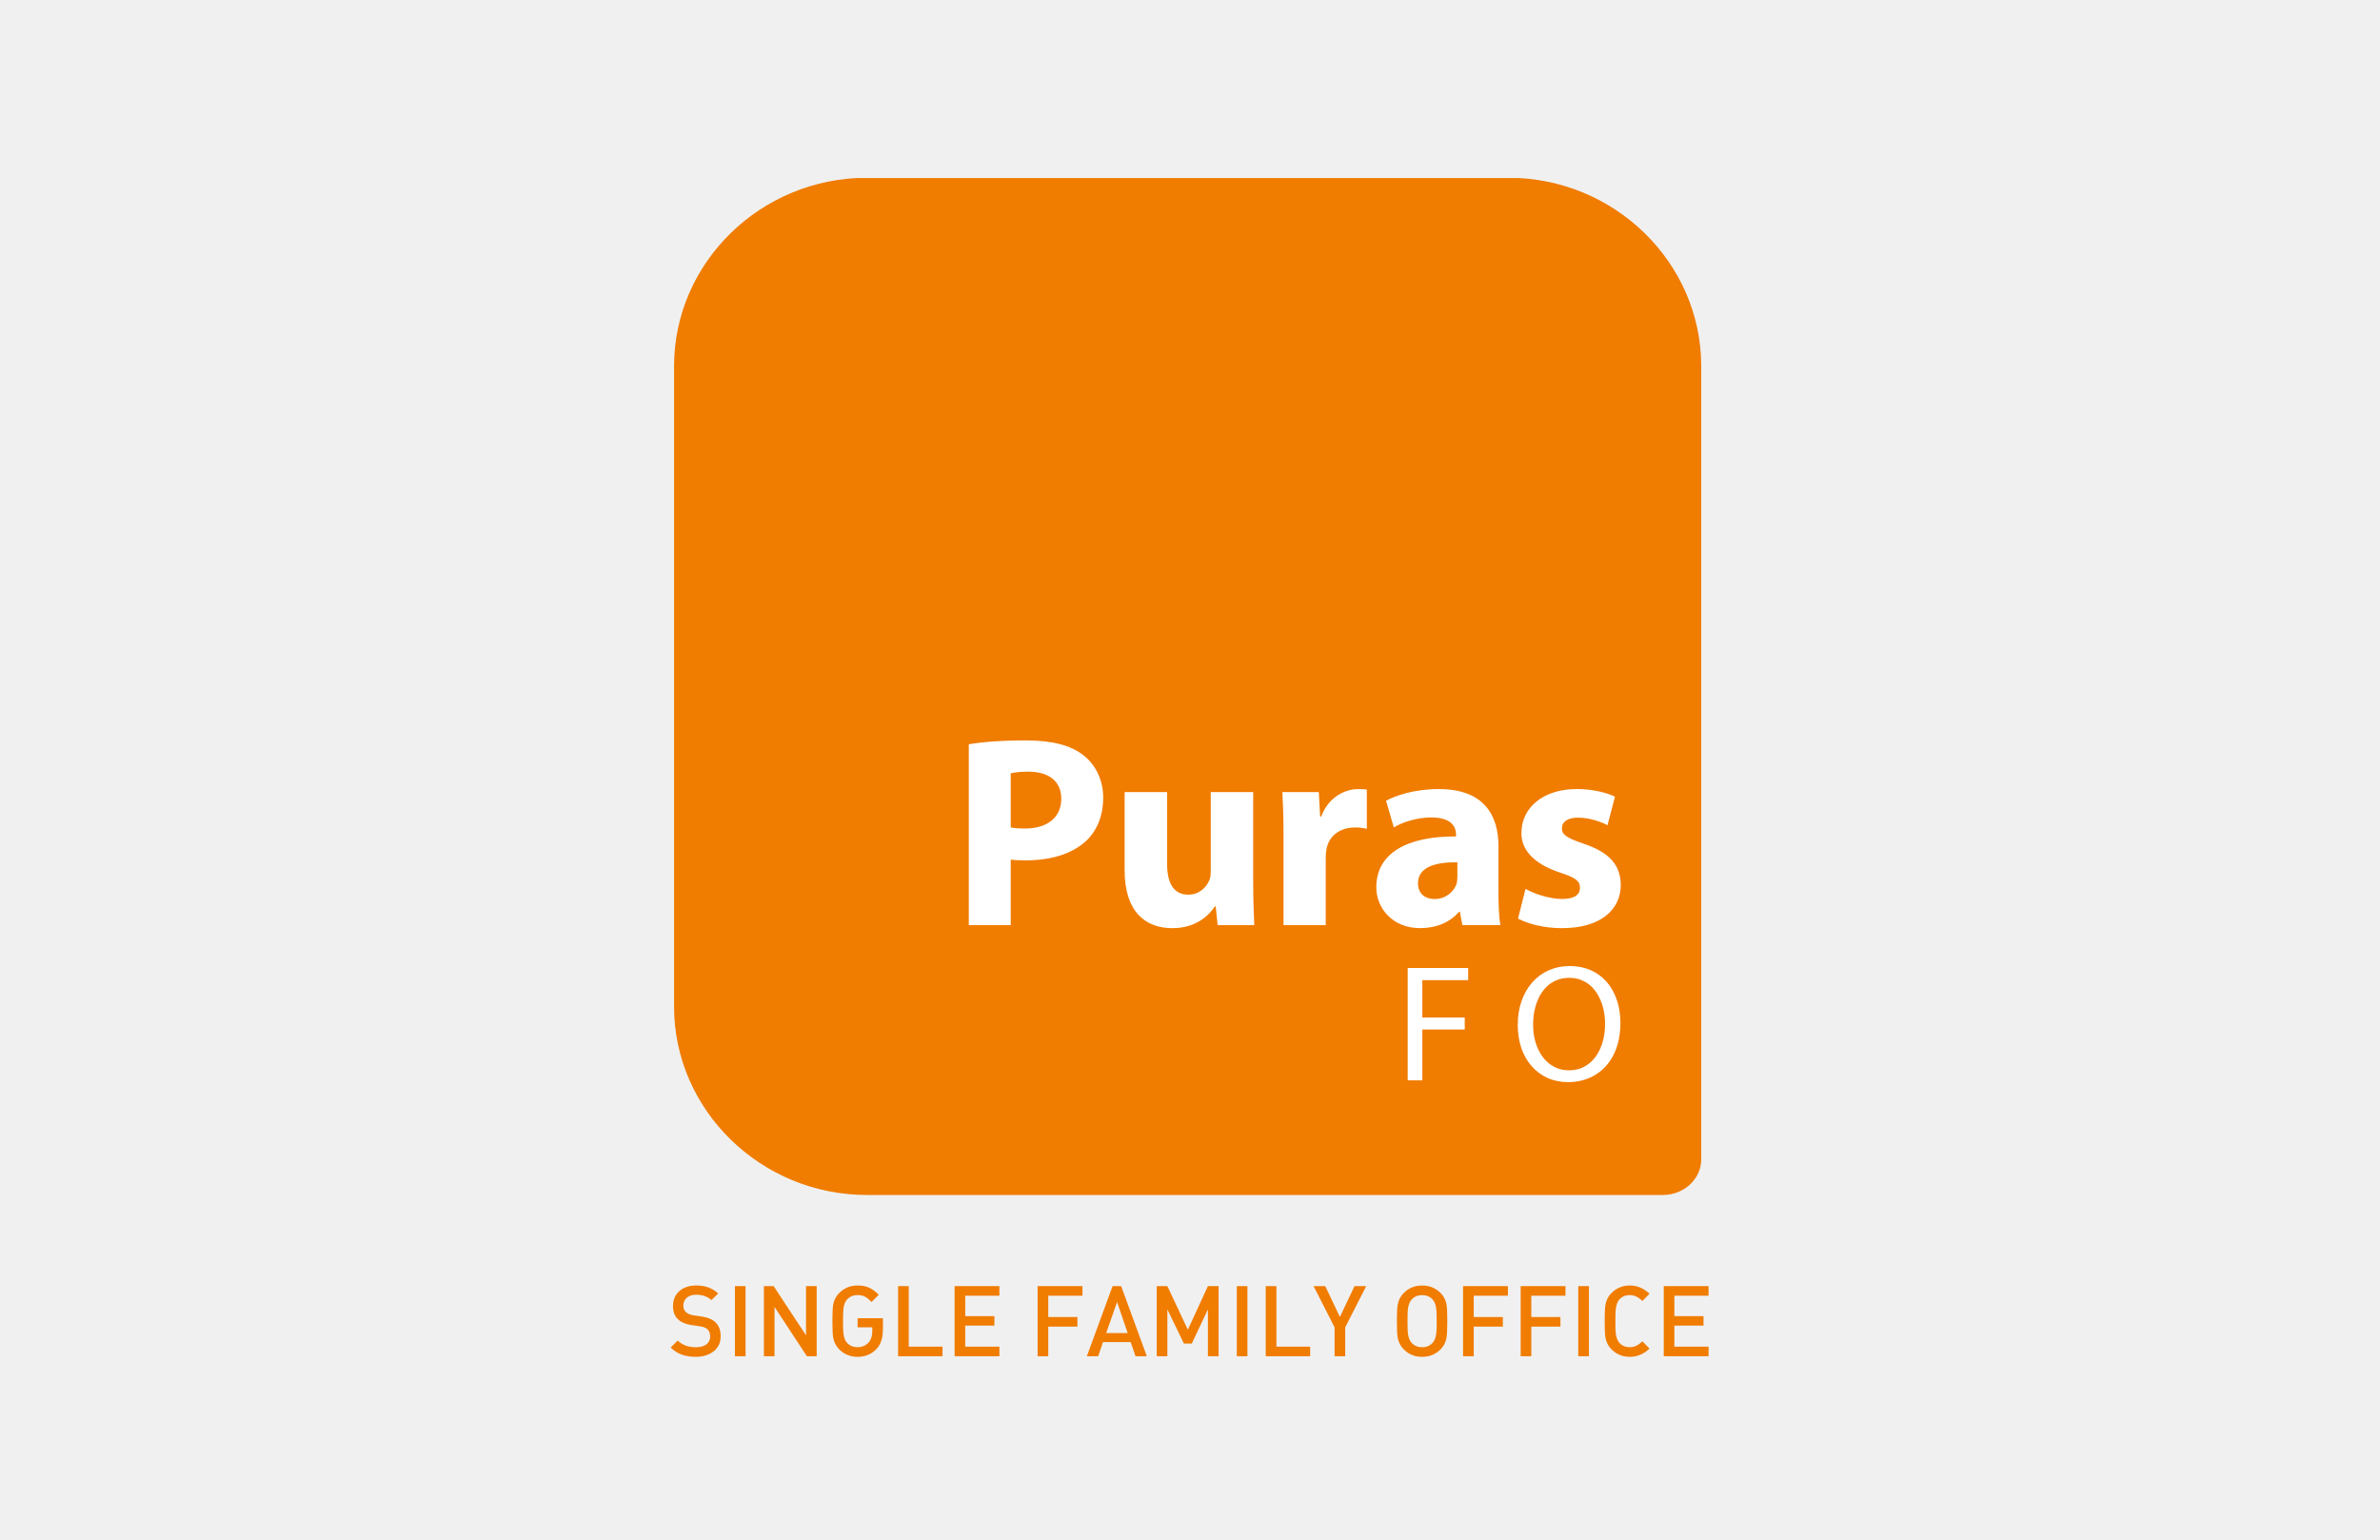
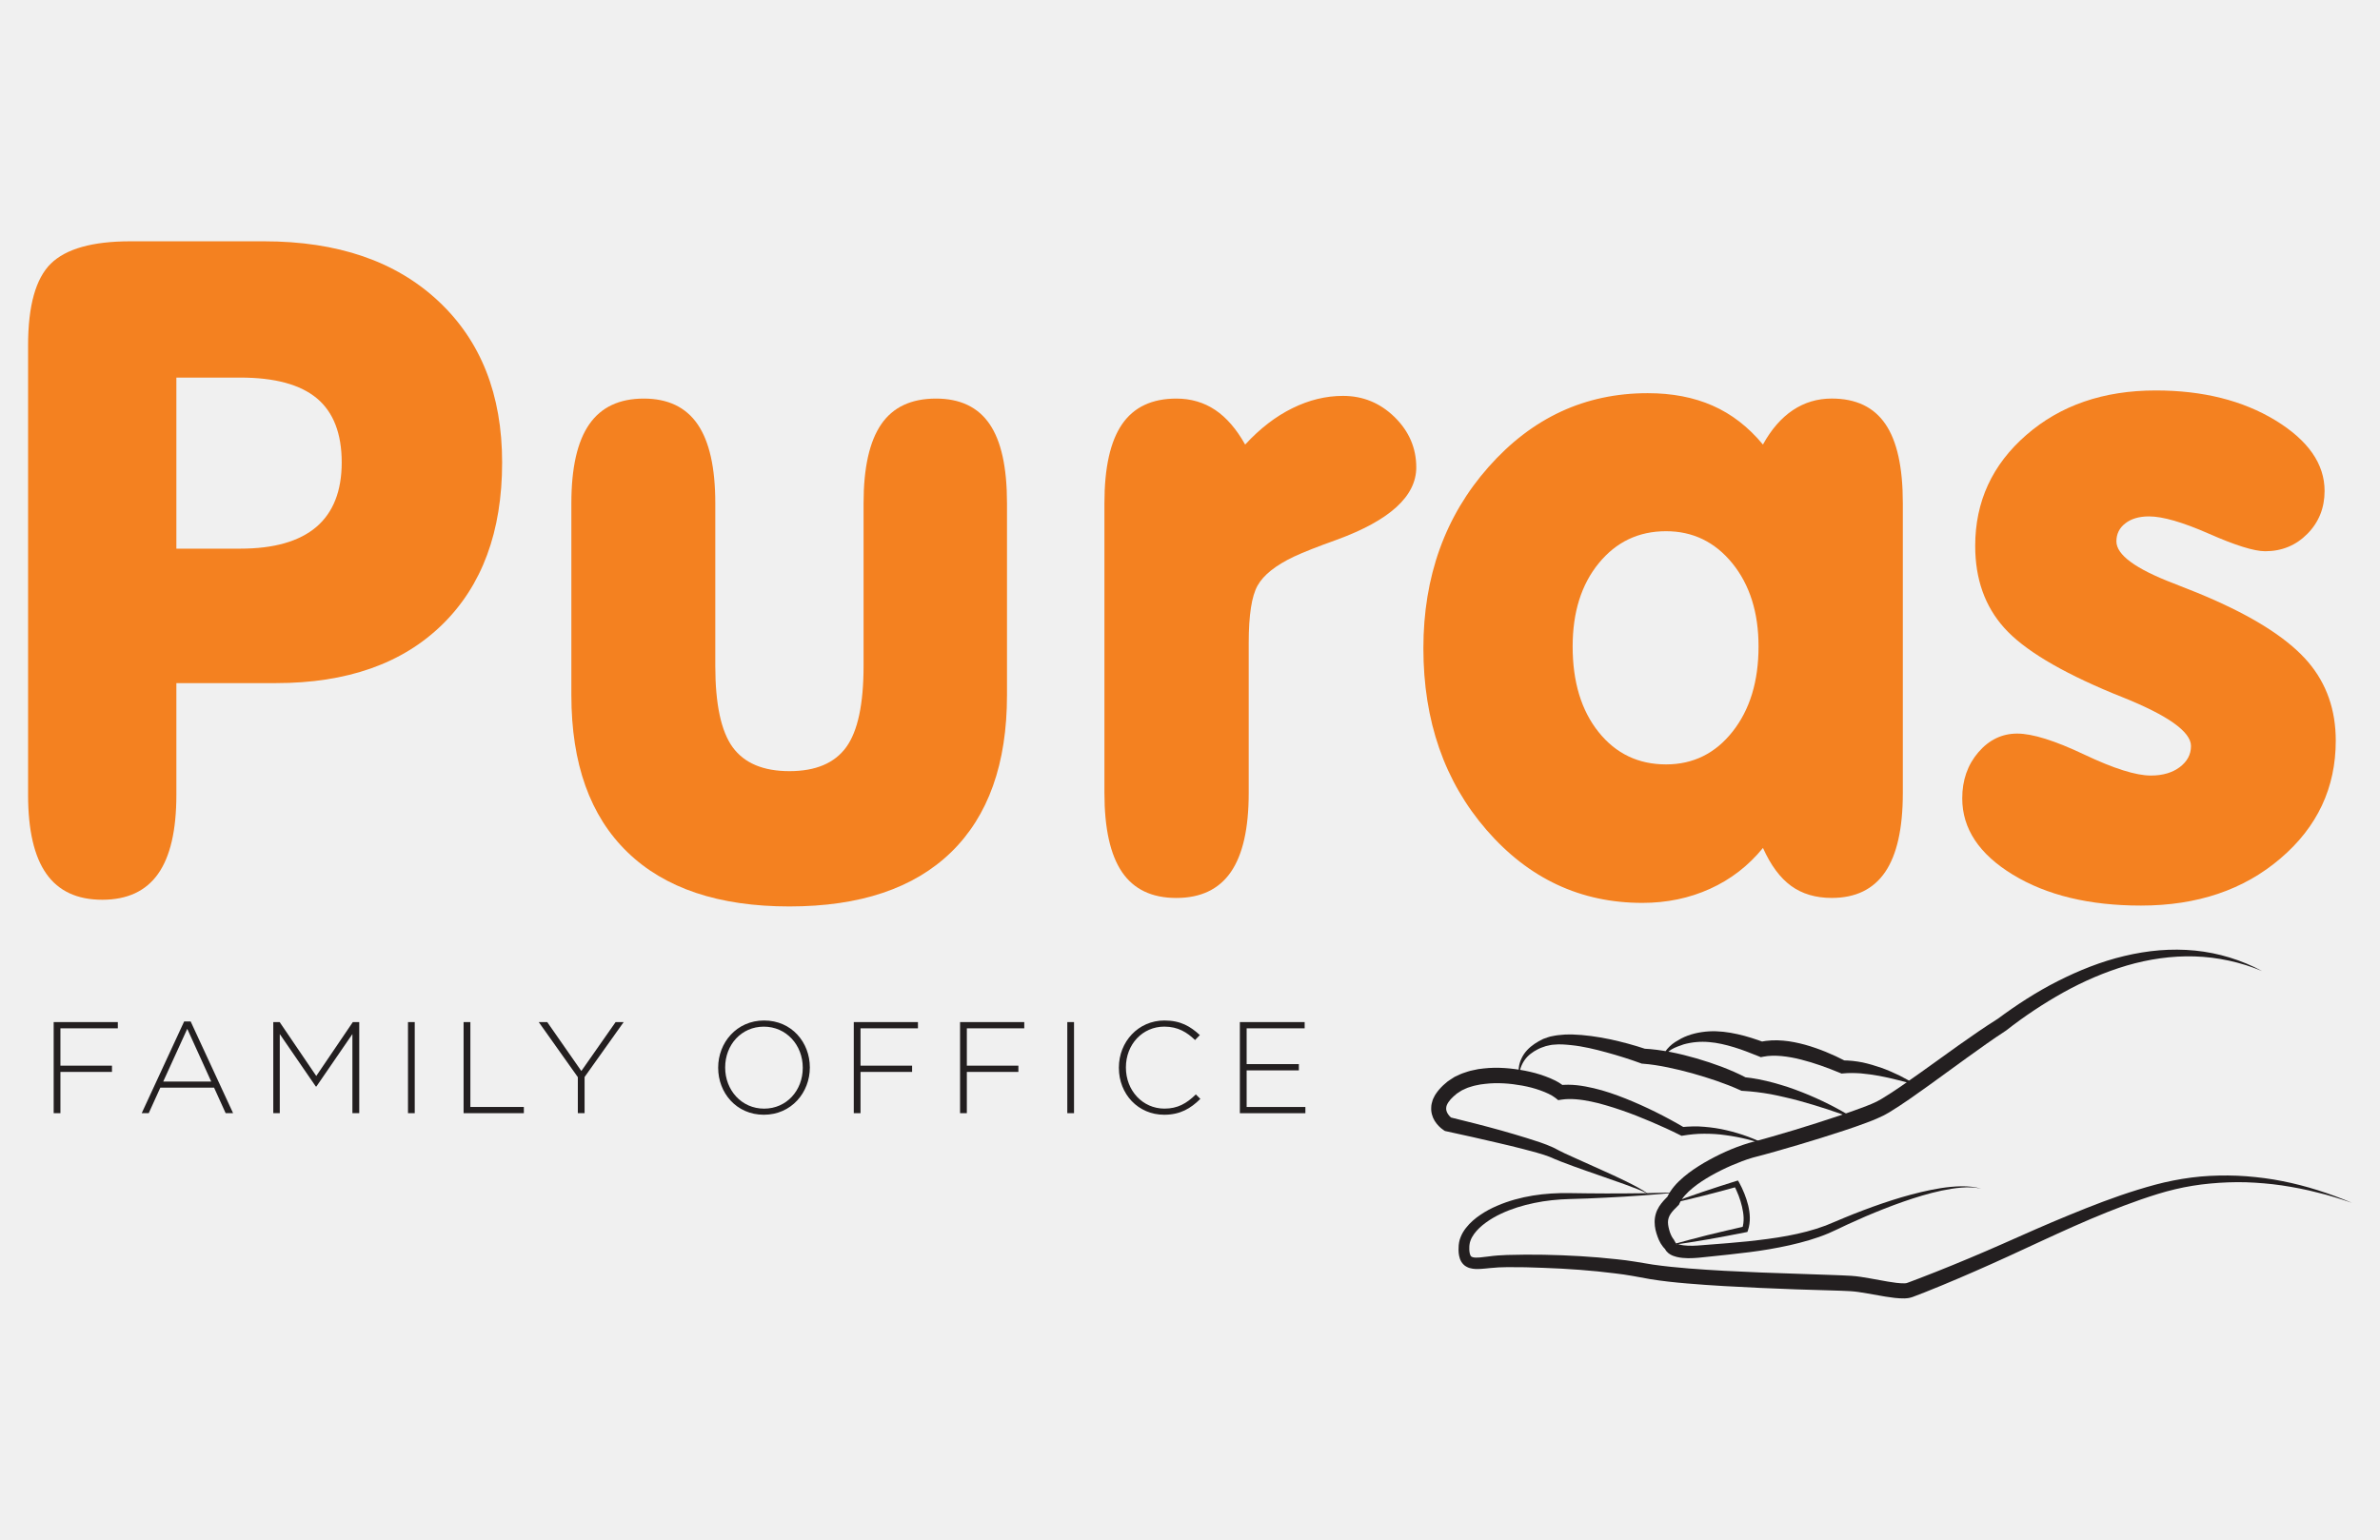
- <svg xmlns="http://www.w3.org/2000/svg" xmlns:xlink="http://www.w3.org/1999/xlink" version="1.1" id="Camada_1" x="0px" y="0px" width="85px" height="55px" viewBox="0 0 85 55" enable-background="new 0 0 85 55" xml:space="preserve">
+ <svg xmlns="http://www.w3.org/2000/svg" version="1.1" id="Camada_1" x="0px" y="0px" width="85px" height="55px" viewBox="0 0 85 55" enable-background="new 0 0 85 55" xml:space="preserve">
  <g>
    <g>
-       <defs>
-         <rect id="SVGID_1_" x="23.952" y="6.36" width="37.097" height="42.281" />
-       </defs>
-       <clipPath id="SVGID_2_">
-         <use xlink:href="#SVGID_1_" overflow="visible" />
-       </clipPath>
-       <path clip-path="url(#SVGID_2_)" fill-rule="evenodd" clip-rule="evenodd" fill="#F07C00" d="M53.869,6.35H30.964    c-3.789,0-6.89,3.028-6.89,6.729v22.879c0,3.701,3.102,6.729,6.89,6.729c15.743,0,24.778,0,28.425,0    c0.754,0,1.369-0.572,1.369-1.27c0-9.445,0-18.893,0-28.338C60.758,9.378,57.658,6.35,53.869,6.35L53.869,6.35z M53.869,6.35" />
+       <path fill="#231F20" d="M2.158,36.733v1.335h1.841v0.223H2.158v1.474H1.917v-3.254h2.291v0.223H2.158z" />
+       <path fill="#231F20" d="M8.059,39.765l-0.413-0.911H5.725l-0.413,0.911H5.061l1.516-3.277h0.232l1.516,3.277H8.059z M6.688,36.752    l-0.859,1.884h1.715L6.688,36.752z" />
+       <path fill="#231F20" d="M12.586,39.765v-2.826l-1.287,1.874h-0.02l-1.287-1.874v2.826H9.76v-3.254h0.228l1.307,1.925l1.306-1.925    h0.229v3.254H12.586z" />
+       <path fill="#231F20" d="M14.571,39.765v-3.254h0.241v3.254H14.571z" />
+       <path fill="#231F20" d="M16.557,39.765v-3.254h0.242v3.032h1.91v0.222H16.557z" />
+       <path fill="#231F20" d="M20.878,38.473v1.292h-0.241v-1.287l-1.396-1.967h0.303l1.218,1.748l1.224-1.748h0.288L20.878,38.473z" />
+       <path fill="#231F20" d="M27.28,39.821c-0.984,0-1.631-0.786-1.631-1.674v-0.011c0-0.887,0.655-1.682,1.641-1.682    c0.986,0,1.633,0.785,1.633,1.674c0.004,0.005,0.004,0.005,0,0.008C28.922,39.025,28.266,39.821,27.28,39.821z M28.67,38.137    c0-0.803-0.585-1.463-1.391-1.463c-0.804,0-1.38,0.65-1.38,1.455v0.008c0,0.806,0.585,1.466,1.39,1.466s1.381-0.651,1.381-1.455    V38.137z" />
+       <path fill="#231F20" d="M30.733,36.733v1.335h1.842v0.223h-1.842v1.474h-0.241v-3.254h2.292v0.223H30.733z" />
+       <path fill="#231F20" d="M34.53,36.733v1.335h1.841v0.223H34.53v1.474h-0.242v-3.254h2.293v0.223H34.53z" />
+       <path fill="#231F20" d="M38.118,39.765v-3.254h0.24v3.254H38.118z" />
+       <path fill="#231F20" d="M41.578,39.821c-0.931,0-1.618-0.739-1.618-1.674v-0.011c0-0.919,0.688-1.682,1.627-1.682    c0.582,0,0.931,0.214,1.265,0.521l-0.172,0.177c-0.284-0.274-0.609-0.479-1.097-0.479c-0.781,0-1.372,0.636-1.372,1.455v0.008    c0,0.824,0.6,1.466,1.376,1.466c0.47,0,0.79-0.182,1.121-0.507l0.162,0.159C42.526,39.594,42.154,39.821,41.578,39.821z" />
+       <path fill="#231F20" d="M44.281,39.765v-3.254h2.314v0.223h-2.072v1.278h1.865v0.224h-1.865v1.308h2.098v0.222H44.281z" />
    </g>
-     <path fill-rule="evenodd" clip-rule="evenodd" fill="#FFFFFF" d="M54.215,32.814c0.367,0.193,0.934,0.342,1.566,0.342   c1.391,0,2.104-0.664,2.104-1.549c-0.01-0.699-0.396-1.156-1.32-1.465c-0.594-0.205-0.783-0.322-0.783-0.545   c0-0.244,0.209-0.389,0.576-0.389c0.416,0,0.836,0.154,1.053,0.271l0.266-1.02c-0.295-0.146-0.803-0.273-1.367-0.273   c-1.201,0-1.973,0.672-1.973,1.564c-0.012,0.555,0.375,1.088,1.377,1.42c0.564,0.186,0.713,0.301,0.713,0.543   c0,0.244-0.188,0.4-0.645,0.4c-0.445,0-1.021-0.195-1.299-0.361L54.215,32.814z M52.049,31.316c0,0.088-0.01,0.176-0.027,0.254   c-0.1,0.301-0.408,0.545-0.785,0.545c-0.338,0-0.594-0.186-0.594-0.564c0-0.574,0.613-0.758,1.406-0.748V31.316z M53.518,30.24   c0-1.119-0.516-2.053-2.133-2.053c-0.881,0-1.547,0.234-1.883,0.418l0.277,0.953c0.316-0.195,0.842-0.357,1.338-0.357   c0.744,0,0.883,0.357,0.883,0.609v0.07c-1.717-0.012-2.846,0.58-2.846,1.814c0,0.758,0.586,1.461,1.566,1.461   c0.574,0,1.068-0.207,1.389-0.584h0.029l0.09,0.475h1.357c-0.049-0.264-0.068-0.699-0.068-1.156V30.24z M45.84,33.047h1.508v-2.41   c0-0.117,0.01-0.232,0.031-0.33c0.098-0.457,0.475-0.748,1.029-0.748c0.17,0,0.299,0.02,0.408,0.049v-1.4   c-0.109-0.02-0.178-0.02-0.316-0.02c-0.469,0-1.064,0.293-1.313,0.982h-0.039L47.1,28.295h-1.301   c0.021,0.408,0.041,0.865,0.041,1.564V33.047z M44.758,28.295h-1.517v2.828c0,0.117-0.011,0.234-0.05,0.32   c-0.098,0.232-0.338,0.516-0.753,0.516c-0.528,0-0.756-0.418-0.756-1.107v-2.557h-1.517v2.789c0,1.467,0.723,2.072,1.706,2.072   c0.874,0,1.328-0.49,1.519-0.779h0.028l0.069,0.67h1.309c-0.018-0.4-0.039-0.904-0.039-1.525V28.295z M36.098,27.626   c0.109-0.031,0.317-0.061,0.624-0.061c0.755,0,1.181,0.36,1.181,0.963c0,0.672-0.494,1.068-1.299,1.068   c-0.218,0-0.378-0.01-0.506-0.039V27.626z M34.6,33.047h1.498v-2.34c0.139,0.02,0.317,0.027,0.517,0.027   c0.892,0,1.655-0.215,2.171-0.691c0.398-0.369,0.614-0.912,0.614-1.553c0-0.642-0.286-1.188-0.713-1.517   c-0.446-0.348-1.112-0.524-2.044-0.524c-0.921,0-1.576,0.059-2.043,0.136V33.047z M34.6,33.047" />
-     <path fill-rule="evenodd" clip-rule="evenodd" fill="#FFFFFF" d="M50.275,38.592h0.523v-1.816h1.514v-0.428h-1.514v-1.334h1.637   v-0.436h-2.16V38.592z M56.063,34.508c-0.27,0-0.518,0.051-0.742,0.148c-0.227,0.1-0.422,0.242-0.588,0.426   c-0.166,0.186-0.297,0.408-0.387,0.666c-0.094,0.258-0.141,0.547-0.141,0.867c0.002,0.305,0.045,0.58,0.131,0.832   c0.088,0.248,0.211,0.463,0.371,0.645c0.16,0.18,0.352,0.32,0.57,0.418c0.221,0.098,0.465,0.146,0.732,0.146   c0.205,0,0.4-0.029,0.586-0.088c0.186-0.057,0.357-0.145,0.512-0.26s0.291-0.258,0.404-0.428c0.115-0.17,0.203-0.365,0.266-0.59   c0.063-0.223,0.094-0.473,0.096-0.748c-0.002-0.301-0.043-0.574-0.129-0.822c-0.084-0.248-0.205-0.463-0.363-0.645   s-0.348-0.32-0.57-0.42C56.588,34.559,56.338,34.508,56.063,34.508L56.063,34.508z M56.045,34.93   c0.174,0.002,0.328,0.031,0.465,0.094c0.139,0.061,0.258,0.145,0.359,0.25c0.102,0.107,0.188,0.23,0.254,0.371   c0.068,0.137,0.119,0.285,0.152,0.443s0.049,0.318,0.049,0.479c0,0.23-0.027,0.445-0.084,0.646   c-0.057,0.199-0.141,0.377-0.25,0.529s-0.244,0.273-0.404,0.359c-0.158,0.088-0.342,0.131-0.547,0.133   c-0.164,0-0.314-0.029-0.449-0.086s-0.254-0.137-0.359-0.24c-0.104-0.102-0.191-0.221-0.262-0.357s-0.125-0.287-0.162-0.447   c-0.035-0.16-0.053-0.328-0.053-0.5c0-0.176,0.016-0.346,0.051-0.51c0.033-0.164,0.086-0.316,0.154-0.459   c0.068-0.139,0.156-0.262,0.258-0.369c0.104-0.105,0.225-0.188,0.363-0.246C55.717,34.961,55.871,34.932,56.045,34.93L56.045,34.93   z M56.045,34.93" />
-     <path fill-rule="evenodd" clip-rule="evenodd" fill="#F07C00" d="M25.738,47.732c0,0.229-0.083,0.408-0.25,0.539   c-0.167,0.131-0.383,0.197-0.65,0.197c-0.373,0-0.668-0.111-0.886-0.332l0.253-0.248c0.16,0.158,0.373,0.238,0.64,0.238   c0.164,0,0.292-0.033,0.382-0.1c0.09-0.066,0.136-0.162,0.136-0.283c0-0.113-0.034-0.199-0.099-0.262   c-0.056-0.051-0.147-0.086-0.274-0.104l-0.296-0.043c-0.206-0.031-0.364-0.098-0.475-0.201c-0.122-0.115-0.183-0.273-0.183-0.479   c0-0.219,0.076-0.396,0.225-0.531c0.15-0.135,0.354-0.203,0.611-0.203c0.314,0,0.574,0.096,0.778,0.285l-0.243,0.238   c-0.136-0.129-0.318-0.193-0.545-0.193c-0.143,0-0.254,0.037-0.335,0.109c-0.081,0.072-0.122,0.168-0.122,0.281   c0,0.1,0.032,0.178,0.096,0.234c0.065,0.059,0.158,0.096,0.279,0.115l0.285,0.041c0.207,0.031,0.362,0.092,0.468,0.188   C25.67,47.34,25.738,47.51,25.738,47.732L25.738,47.732z M26.627,48.447h-0.379v-2.504h0.379V48.447z M29.166,48.447h-0.348   l-1.157-1.762v1.762h-0.379v-2.504h0.348l1.157,1.758v-1.758h0.38V48.447z M31.533,47.469c0,0.316-0.074,0.555-0.222,0.711   c-0.181,0.193-0.408,0.289-0.683,0.289c-0.26,0-0.479-0.09-0.657-0.268c-0.112-0.113-0.184-0.252-0.214-0.416   c-0.019-0.102-0.028-0.299-0.028-0.59s0.01-0.488,0.028-0.592c0.03-0.162,0.102-0.303,0.214-0.414   c0.179-0.178,0.397-0.268,0.657-0.268c0.165,0,0.305,0.027,0.422,0.082c0.105,0.049,0.217,0.131,0.334,0.248l-0.256,0.258   c-0.089-0.09-0.165-0.15-0.225-0.184c-0.077-0.041-0.169-0.063-0.275-0.063c-0.152,0-0.276,0.051-0.372,0.154   c-0.076,0.08-0.122,0.203-0.137,0.369c-0.007,0.059-0.011,0.195-0.011,0.408c0,0.215,0.003,0.354,0.011,0.412   c0.016,0.166,0.062,0.289,0.137,0.369c0.093,0.1,0.217,0.15,0.372,0.15c0.165,0,0.298-0.059,0.401-0.176   c0.083-0.094,0.124-0.227,0.124-0.396v-0.139h-0.524v-0.322h0.904V47.469z M33.661,48.447h-1.586v-2.504h0.38v2.162h1.206V48.447z    M35.693,48.447h-1.6v-2.504h1.6v0.342h-1.22v0.73h1.041v0.338h-1.041v0.752h1.22V48.447z M38.658,46.285h-1.22v0.762h1.041v0.342   h-1.041v1.059h-0.38v-2.504h1.601V46.285z M40.958,48.447h-0.404l-0.172-0.504h-0.989l-0.172,0.504h-0.404l0.918-2.504h0.306   L40.958,48.447z M40.275,47.621l-0.379-1.111l-0.39,1.111H40.275z M43.521,48.447h-0.381v-1.674l-0.576,1.221h-0.282l-0.59-1.221   v1.674h-0.38v-2.504h0.38l0.731,1.557l0.717-1.557h0.381V48.447z M44.551,48.447h-0.379v-2.504h0.379V48.447z M46.791,48.447   h-1.586v-2.504h0.381v2.162h1.205V48.447z M48.793,45.943l-0.75,1.473v1.031h-0.379v-1.031l-0.75-1.473h0.416l0.523,1.102   l0.523-1.102H48.793z M51.689,47.195c0,0.293-0.01,0.49-0.027,0.59c-0.029,0.164-0.1,0.303-0.211,0.416   c-0.178,0.178-0.398,0.268-0.662,0.268c-0.26,0-0.479-0.09-0.656-0.268c-0.113-0.113-0.186-0.252-0.215-0.416   c-0.02-0.102-0.029-0.299-0.029-0.59s0.01-0.488,0.029-0.592c0.029-0.162,0.102-0.303,0.215-0.414   c0.178-0.178,0.396-0.268,0.656-0.268c0.264,0,0.484,0.09,0.662,0.268c0.111,0.111,0.182,0.252,0.211,0.414   C51.68,46.705,51.689,46.902,51.689,47.195L51.689,47.195z M51.311,47.195c0-0.213-0.004-0.35-0.012-0.408   c-0.016-0.166-0.061-0.289-0.137-0.369c-0.096-0.104-0.221-0.154-0.373-0.154s-0.275,0.051-0.371,0.154   c-0.076,0.08-0.121,0.203-0.139,0.369c-0.006,0.059-0.01,0.195-0.01,0.408s0.004,0.35,0.01,0.408   c0.018,0.166,0.063,0.289,0.139,0.369c0.096,0.104,0.219,0.154,0.371,0.154s0.277-0.051,0.373-0.154   c0.076-0.08,0.121-0.203,0.137-0.369C51.307,47.545,51.311,47.408,51.311,47.195L51.311,47.195z M53.854,46.285h-1.221v0.762h1.041   v0.342h-1.041v1.059h-0.381v-2.504h1.602V46.285z M55.91,46.285h-1.221v0.762h1.041v0.342h-1.041v1.059h-0.379v-2.504h1.6V46.285z    M56.748,48.447h-0.381v-2.504h0.381V48.447z M58.91,48.174c-0.203,0.195-0.436,0.295-0.701,0.295c-0.26,0-0.479-0.09-0.656-0.268   c-0.113-0.113-0.184-0.252-0.215-0.416c-0.02-0.102-0.027-0.299-0.027-0.59s0.008-0.488,0.027-0.592   c0.031-0.162,0.102-0.303,0.215-0.414c0.178-0.178,0.396-0.268,0.656-0.268c0.266,0,0.498,0.1,0.701,0.295l-0.254,0.258   c-0.141-0.141-0.289-0.211-0.447-0.211c-0.152,0-0.275,0.049-0.369,0.15c-0.074,0.08-0.119,0.203-0.137,0.369   c-0.008,0.059-0.01,0.195-0.01,0.412c0,0.215,0.002,0.354,0.01,0.412c0.018,0.166,0.063,0.289,0.137,0.369   c0.094,0.1,0.217,0.15,0.369,0.15c0.158,0,0.307-0.07,0.447-0.211L58.91,48.174z M61.02,48.447h-1.6v-2.504h1.6v0.342h-1.221v0.73   h1.041v0.338h-1.041v0.752h1.221V48.447z M61.02,48.447" />
+     <g>
+       <path fill="#F48120" d="M6.299,28.391c0,1.267-0.217,2.208-0.653,2.824c-0.436,0.618-1.101,0.926-1.994,0.926    s-1.559-0.308-1.995-0.926c-0.436-0.616-0.654-1.558-0.654-2.824V12.338c0-1.415,0.271-2.388,0.813-2.921    C2.359,8.886,3.305,8.62,4.657,8.62h4.771c2.627,0,4.701,0.709,6.223,2.131c1.521,1.42,2.282,3.342,2.282,5.768    c0,2.469-0.713,4.398-2.139,5.793c-1.425,1.394-3.404,2.09-5.937,2.09H6.299V28.391z M6.299,19.599h2.283    c1.202,0,2.105-0.258,2.713-0.773c0.605-0.516,0.909-1.285,0.909-2.307c0-1.031-0.296-1.795-0.886-2.289    c-0.591-0.494-1.503-0.742-2.736-0.742H6.299V19.599z" />
+       <path fill="#F48120" d="M20.406,24.833v-6.861c0-1.266,0.214-2.205,0.64-2.817c0.425-0.611,1.073-0.917,1.947-0.917    c0.861,0,1.501,0.306,1.921,0.917c0.421,0.612,0.632,1.552,0.632,2.817v5.808c0,1.373,0.207,2.343,0.621,2.913    c0.416,0.568,1.09,0.854,2.027,0.854c0.936,0,1.611-0.285,2.026-0.854c0.415-0.57,0.622-1.54,0.622-2.913v-5.808    c0-1.266,0.211-2.205,0.631-2.817c0.419-0.611,1.07-0.917,1.955-0.917c0.861,0,1.499,0.303,1.914,0.91    c0.415,0.605,0.622,1.547,0.622,2.824v6.861c0,2.446-0.665,4.315-1.995,5.609c-1.329,1.291-3.254,1.938-5.775,1.938    s-4.45-0.646-5.784-1.938C21.073,29.148,20.406,27.279,20.406,24.833z" />
+       <path fill="#F48120" d="M39.444,28.327V17.972c0-1.266,0.209-2.205,0.629-2.817c0.42-0.611,1.066-0.917,1.939-0.917    c0.521,0,0.984,0.136,1.388,0.406c0.404,0.271,0.76,0.684,1.07,1.237c0.529-0.574,1.094-1.009,1.691-1.301    c0.594-0.293,1.195-0.438,1.803-0.438c0.713,0,1.326,0.252,1.844,0.758c0.514,0.505,0.773,1.104,0.773,1.795    c0,1.032-0.947,1.894-2.84,2.586c-0.682,0.244-1.193,0.446-1.533,0.605c-0.648,0.309-1.08,0.651-1.293,1.029    c-0.213,0.377-0.318,1.061-0.318,2.051v5.361c0,1.267-0.213,2.208-0.639,2.825c-0.426,0.616-1.075,0.925-1.947,0.925    c-0.873,0-1.52-0.309-1.939-0.925C39.653,30.535,39.444,29.594,39.444,28.327z" />
+       <path fill="#F48120" d="M62.963,30.29c-0.52,0.639-1.15,1.125-1.891,1.46c-0.738,0.335-1.545,0.503-2.416,0.503    c-2.203,0-4.057-0.867-5.563-2.602c-1.504-1.733-2.258-3.898-2.258-6.494c0-2.563,0.777-4.725,2.33-6.479    c1.553-1.756,3.447-2.633,5.68-2.633c0.873,0,1.646,0.148,2.322,0.446s1.275,0.761,1.795,1.389    c0.299-0.543,0.656-0.952,1.07-1.229c0.414-0.276,0.877-0.414,1.387-0.414c0.863,0,1.502,0.303,1.916,0.91    c0.416,0.605,0.623,1.547,0.623,2.824v10.355c0,1.267-0.211,2.208-0.631,2.825c-0.42,0.616-1.057,0.925-1.908,0.925    c-0.574,0-1.057-0.144-1.451-0.43C63.574,31.359,63.24,30.907,62.963,30.29z M56.166,23.093c0,1.266,0.309,2.285,0.926,3.057    c0.617,0.771,1.42,1.156,2.41,1.156c0.967,0,1.76-0.391,2.377-1.173s0.926-1.795,0.926-3.04c0-1.212-0.313-2.201-0.934-2.969    c-0.623-0.766-1.412-1.148-2.369-1.148c-0.98,0-1.779,0.381-2.402,1.142S56.166,21.87,56.166,23.093z" />
+       <path fill="#F48120" d="M76.463,32.349c-1.84,0-3.363-0.367-4.572-1.102c-1.207-0.734-1.811-1.644-1.811-2.729    c0-0.649,0.191-1.196,0.574-1.644c0.383-0.446,0.848-0.669,1.389-0.669c0.543,0,1.34,0.249,2.395,0.749    c1.053,0.5,1.844,0.75,2.377,0.75c0.426,0,0.771-0.102,1.037-0.303c0.266-0.203,0.398-0.453,0.398-0.751    c0-0.51-0.824-1.096-2.473-1.755c-0.148-0.063-0.256-0.106-0.318-0.128c-1.895-0.787-3.188-1.565-3.879-2.338    c-0.691-0.771-1.037-1.746-1.037-2.928c0-1.585,0.609-2.906,1.828-3.965c1.217-1.059,2.758-1.588,4.619-1.588    c1.68,0,3.105,0.356,4.275,1.068c1.17,0.714,1.756,1.554,1.756,2.521c0,0.607-0.205,1.117-0.613,1.531    c-0.41,0.415-0.912,0.623-1.508,0.623c-0.395,0-1.063-0.208-2.004-0.623c-0.941-0.414-1.656-0.621-2.146-0.621    c-0.35,0-0.633,0.082-0.844,0.247c-0.215,0.164-0.32,0.38-0.32,0.646c0,0.479,0.68,0.979,2.043,1.5    c0.637,0.246,1.143,0.453,1.516,0.623c1.541,0.691,2.641,1.424,3.295,2.193c0.654,0.771,0.98,1.705,0.98,2.802    c0,1.68-0.656,3.082-1.971,4.204C80.137,31.787,78.475,32.349,76.463,32.349z" />
+     </g>
+     <g>
+       <path fill="#231F20" d="M80.789,34.688c-0.77-0.321-1.59-0.498-2.41-0.523c-0.824-0.025-1.643,0.098-2.426,0.327    c-0.785,0.233-1.541,0.56-2.258,0.958c-0.715,0.4-1.402,0.855-2.049,1.363l-0.006,0.004l-0.014,0.009    c-0.461,0.299-0.916,0.629-1.373,0.956l-1.367,0.992c-0.461,0.329-0.916,0.658-1.416,0.963c-0.066,0.038-0.133,0.077-0.201,0.111    c-0.068,0.032-0.139,0.067-0.207,0.096l-0.201,0.085l-0.201,0.077c-0.27,0.102-0.539,0.194-0.809,0.283    c-0.537,0.178-1.078,0.345-1.619,0.506c-0.541,0.158-1.09,0.32-1.633,0.458c-0.248,0.071-0.506,0.173-0.756,0.279    c-0.25,0.108-0.494,0.229-0.73,0.362c-0.234,0.134-0.461,0.279-0.662,0.446c-0.201,0.164-0.379,0.354-0.469,0.55l-0.021,0.048    l-0.033,0.031c-0.104,0.101-0.201,0.2-0.264,0.295c-0.063,0.096-0.092,0.188-0.094,0.297c0,0.053,0.008,0.112,0.02,0.172    c0.014,0.063,0.031,0.13,0.051,0.188c0.021,0.061,0.047,0.116,0.074,0.166c0.014,0.024,0.029,0.047,0.043,0.066    c0.008,0.009,0.016,0.017,0.02,0.022l0.008,0.009l0.002,0.002c0,0,0,0-0.002-0.001l-0.01-0.007l0.113,0.194    c0-0.028-0.002-0.026-0.004-0.033l-0.002-0.014c-0.004-0.006-0.004-0.01-0.006-0.013c-0.004-0.007-0.006-0.008-0.006-0.008    s0.006,0.007,0.018,0.014c0.02,0.015,0.061,0.028,0.102,0.042c0.09,0.024,0.197,0.035,0.307,0.04    c0.223,0.008,0.447-0.015,0.693-0.035c0.48-0.038,0.959-0.072,1.432-0.122c0.947-0.103,1.898-0.233,2.777-0.563    c0.217-0.084,0.439-0.186,0.662-0.276c0.223-0.093,0.449-0.182,0.676-0.268c0.451-0.171,0.908-0.328,1.371-0.466    c0.465-0.135,0.936-0.253,1.414-0.329c0.238-0.036,0.48-0.061,0.723-0.064s0.486,0.017,0.717,0.088    c-0.234-0.057-0.477-0.06-0.715-0.041c-0.24,0.019-0.475,0.06-0.709,0.108c-0.467,0.1-0.926,0.242-1.377,0.399    c-0.451,0.158-0.896,0.335-1.338,0.523c-0.219,0.095-0.438,0.192-0.654,0.292c-0.217,0.103-0.428,0.207-0.658,0.307    c-0.455,0.193-0.93,0.323-1.404,0.431c-0.477,0.106-0.957,0.187-1.438,0.247c-0.48,0.063-0.963,0.109-1.439,0.16    c-0.232,0.024-0.484,0.057-0.744,0.055c-0.133-0.004-0.266-0.011-0.408-0.047c-0.074-0.021-0.148-0.04-0.232-0.091    c-0.039-0.024-0.082-0.056-0.121-0.101c-0.02-0.023-0.041-0.049-0.057-0.082c-0.01-0.017-0.018-0.033-0.025-0.055    c-0.002-0.011-0.006-0.019-0.008-0.033c-0.004-0.016-0.006-0.021-0.008-0.057l0.113,0.194l-0.021-0.015l-0.014-0.009l-0.02-0.017    c-0.014-0.011-0.023-0.021-0.035-0.03c-0.02-0.021-0.037-0.041-0.055-0.061c-0.031-0.04-0.059-0.08-0.084-0.121    c-0.049-0.081-0.084-0.163-0.113-0.244c-0.031-0.082-0.053-0.163-0.074-0.247c-0.018-0.087-0.031-0.179-0.031-0.275    s0.012-0.196,0.041-0.292c0.027-0.097,0.072-0.186,0.121-0.266c0.102-0.158,0.221-0.275,0.33-0.386l-0.055,0.079    c0.145-0.32,0.367-0.546,0.596-0.743c0.23-0.196,0.477-0.358,0.729-0.508c0.508-0.293,1.025-0.534,1.602-0.709    c0.551-0.144,1.08-0.301,1.621-0.462c0.535-0.164,1.07-0.332,1.6-0.51c0.266-0.089,0.529-0.182,0.787-0.277l0.193-0.073    l0.188-0.076c0.063-0.026,0.117-0.055,0.178-0.081c0.057-0.029,0.113-0.063,0.17-0.094c0.463-0.277,0.922-0.607,1.379-0.93    c0.918-0.65,1.814-1.328,2.785-1.94l-0.02,0.014c0.68-0.505,1.393-0.968,2.148-1.351c0.758-0.383,1.551-0.703,2.379-0.899    c0.414-0.099,0.832-0.169,1.256-0.204c0.424-0.034,0.85-0.032,1.271,0.009C79.234,34.04,80.055,34.292,80.789,34.688" />
+       <path fill="#231F20" d="M68.436,38.762c-0.221-0.065-0.439-0.128-0.66-0.182c-0.219-0.058-0.441-0.104-0.66-0.147    c-0.219-0.041-0.439-0.069-0.656-0.09c-0.217-0.015-0.432-0.019-0.639,0.002l-0.049,0.005l-0.064-0.026    c-0.453-0.188-0.914-0.355-1.377-0.472c-0.232-0.061-0.465-0.103-0.695-0.126c-0.229-0.022-0.455-0.02-0.662,0.021l-0.086,0.018    l-0.07-0.029c-0.297-0.119-0.59-0.236-0.887-0.326c-0.295-0.089-0.596-0.162-0.896-0.185c-0.303-0.027-0.607,0-0.904,0.082    c-0.146,0.051-0.299,0.101-0.43,0.178c-0.064,0.04-0.127,0.086-0.178,0.144c-0.051,0.055-0.092,0.127-0.092,0.208    c-0.027-0.079-0.004-0.171,0.035-0.246c0.037-0.079,0.096-0.146,0.158-0.205c0.061-0.062,0.129-0.112,0.201-0.161    c0.07-0.043,0.143-0.087,0.219-0.128c0.305-0.159,0.65-0.233,0.994-0.255c0.346-0.019,0.688,0.027,1.018,0.101    c0.33,0.072,0.648,0.179,0.955,0.291l-0.158-0.011c0.285-0.068,0.566-0.072,0.836-0.049s0.529,0.079,0.781,0.147    c0.506,0.142,0.982,0.343,1.438,0.579l-0.113-0.021c0.25-0.001,0.49,0.027,0.725,0.073c0.232,0.05,0.457,0.119,0.678,0.195    c0.219,0.077,0.432,0.174,0.639,0.272C68.041,38.523,68.244,38.632,68.436,38.762" />
+       <path fill="#231F20" d="M66.234,39.966c-0.328-0.123-0.658-0.237-0.988-0.346c-0.332-0.109-0.664-0.207-0.996-0.299    c-0.17-0.045-0.334-0.089-0.504-0.125c-0.166-0.043-0.334-0.073-0.5-0.108c-0.336-0.06-0.674-0.102-1.006-0.12l-0.043-0.003    l-0.051-0.023c-0.268-0.122-0.551-0.232-0.836-0.33c-0.287-0.101-0.578-0.187-0.871-0.271c-0.291-0.082-0.588-0.152-0.883-0.214    c-0.293-0.059-0.59-0.108-0.879-0.129l-0.043-0.003L58.6,37.982c-0.396-0.145-0.813-0.276-1.227-0.389s-0.832-0.215-1.252-0.258    c-0.207-0.021-0.42-0.041-0.619-0.018c-0.105,0.002-0.195,0.033-0.293,0.052c-0.098,0.033-0.195,0.065-0.287,0.113    c-0.182,0.092-0.352,0.215-0.471,0.385c-0.119,0.169-0.195,0.379-0.191,0.6c-0.051-0.214-0.02-0.454,0.082-0.662    c0.098-0.214,0.271-0.387,0.465-0.518c0.096-0.067,0.199-0.12,0.305-0.173c0.111-0.039,0.227-0.088,0.344-0.104    c0.057-0.009,0.117-0.025,0.174-0.03l0.172-0.016c0.117-0.014,0.23-0.007,0.346-0.011c0.457,0.014,0.902,0.08,1.34,0.17    c0.439,0.094,0.865,0.209,1.297,0.353l-0.078-0.016c0.33,0.016,0.646,0.062,0.961,0.122c0.313,0.062,0.621,0.139,0.924,0.227    c0.305,0.088,0.605,0.189,0.902,0.3c0.295,0.115,0.588,0.238,0.877,0.391l-0.094-0.024c0.363,0.037,0.719,0.11,1.063,0.202    c0.172,0.051,0.346,0.096,0.514,0.154c0.168,0.055,0.334,0.119,0.5,0.183c0.328,0.128,0.65,0.274,0.965,0.431    C65.631,39.604,65.941,39.774,66.234,39.966" />
+       <path fill="#231F20" d="M63.148,40.926c-0.246-0.095-0.498-0.166-0.75-0.23c-0.252-0.063-0.51-0.111-0.766-0.145    c-0.256-0.039-0.514-0.052-0.77-0.052c-0.256-0.001-0.51,0.027-0.758,0.067l-0.047,0.008l-0.051-0.025    c-0.34-0.171-0.689-0.329-1.041-0.479c-0.35-0.15-0.705-0.29-1.064-0.413c-0.178-0.063-0.359-0.118-0.539-0.171l-0.271-0.076    l-0.273-0.062c-0.359-0.074-0.73-0.117-1.055-0.066L55.65,39.3l-0.096-0.078c-0.137-0.108-0.344-0.2-0.545-0.272    c-0.102-0.04-0.211-0.066-0.316-0.098c-0.107-0.024-0.215-0.055-0.326-0.072c-0.438-0.079-0.893-0.114-1.324-0.062l-0.162,0.02    c-0.053,0.008-0.104,0.021-0.156,0.031c-0.105,0.018-0.201,0.056-0.303,0.085c-0.049,0.018-0.092,0.042-0.139,0.062l-0.068,0.031    c-0.021,0.013-0.043,0.026-0.063,0.039c-0.041,0.027-0.082,0.05-0.123,0.08l-0.117,0.1c-0.15,0.135-0.26,0.293-0.262,0.413    c-0.006,0.063,0.01,0.121,0.045,0.187c0.018,0.033,0.041,0.065,0.068,0.096c0.014,0.017,0.031,0.03,0.045,0.045    c0.014,0.012,0.035,0.029,0.039,0.033l-0.084-0.035c0.621,0.153,1.24,0.307,1.855,0.479c0.309,0.088,0.615,0.177,0.922,0.273    c0.309,0.098,0.609,0.188,0.922,0.33l0.117,0.059l0.1,0.053l0.209,0.103c0.143,0.066,0.287,0.132,0.432,0.196l0.871,0.392    c0.291,0.129,0.582,0.264,0.869,0.404c0.143,0.07,0.287,0.142,0.426,0.22c0.137,0.079,0.285,0.152,0.398,0.266    c-0.125-0.098-0.277-0.149-0.424-0.211c-0.148-0.058-0.297-0.112-0.447-0.167l-0.898-0.316c-0.301-0.106-0.604-0.208-0.902-0.318    c-0.15-0.055-0.301-0.11-0.451-0.169l-0.227-0.091l-0.113-0.051l-0.102-0.041c-0.277-0.104-0.59-0.183-0.893-0.263    c-0.305-0.081-0.613-0.153-0.922-0.225c-0.617-0.144-1.236-0.285-1.855-0.417l-0.045-0.01l-0.039-0.025    c-0.045-0.03-0.068-0.05-0.1-0.074c-0.029-0.026-0.059-0.051-0.084-0.079c-0.053-0.055-0.102-0.117-0.145-0.186    c-0.084-0.137-0.135-0.314-0.121-0.489c0.002-0.041,0.004-0.087,0.016-0.127c0.01-0.04,0.021-0.079,0.033-0.119    c0.012-0.042,0.031-0.072,0.049-0.109c0.018-0.034,0.033-0.072,0.055-0.101c0.082-0.126,0.176-0.23,0.273-0.323l0.15-0.13    c0.055-0.041,0.115-0.077,0.172-0.115c0.029-0.019,0.059-0.039,0.088-0.057l0.092-0.042c0.061-0.028,0.121-0.061,0.184-0.082    c0.125-0.04,0.248-0.089,0.375-0.111c0.063-0.014,0.125-0.03,0.189-0.04l0.189-0.024c0.504-0.057,1.002-0.011,1.488,0.081    c0.121,0.021,0.242,0.055,0.363,0.084c0.119,0.037,0.24,0.068,0.357,0.115c0.238,0.089,0.473,0.188,0.701,0.38l-0.209-0.06    c0.443-0.054,0.852,0.016,1.242,0.106c0.393,0.092,0.766,0.223,1.131,0.368c0.73,0.292,1.428,0.641,2.102,1.038l-0.098-0.018    c0.271-0.025,0.543-0.036,0.813-0.01c0.268,0.022,0.533,0.061,0.791,0.123C62.182,40.496,62.684,40.679,63.148,40.926" />
+       <path fill="#231F20" d="M59.943,42.593c-0.861,0.086-1.723,0.148-2.588,0.189c-0.43,0.024-0.863,0.039-1.295,0.05    c-0.428,0.012-0.85,0.054-1.266,0.141c-0.412,0.085-0.818,0.209-1.193,0.387c-0.188,0.088-0.367,0.192-0.531,0.311    c-0.164,0.119-0.314,0.257-0.424,0.409c-0.055,0.077-0.102,0.158-0.129,0.24l-0.02,0.061l-0.012,0.061l-0.008,0.062l-0.002,0.072    c-0.004,0.097,0.01,0.187,0.031,0.246c0.025,0.061,0.039,0.07,0.096,0.089c0.057,0.017,0.152,0.017,0.25,0.008    c0.098-0.008,0.205-0.022,0.313-0.036c0.217-0.031,0.447-0.046,0.664-0.053c0.875-0.026,1.742-0.008,2.609,0.043    c0.436,0.026,0.869,0.062,1.303,0.11l0.328,0.038l0.326,0.048l0.637,0.105c0.834,0.119,1.697,0.173,2.555,0.222    c0.857,0.046,1.719,0.078,2.58,0.105l1.295,0.045c0.217,0.009,0.43,0.015,0.654,0.029c0.234,0.015,0.457,0.055,0.672,0.092    c0.213,0.039,0.426,0.079,0.633,0.114c0.205,0.034,0.42,0.066,0.59,0.062c0.041,0,0.076-0.006,0.084-0.009    c0,0.002,0.02-0.006,0.031-0.011l0.037-0.013l0.074-0.028l0.301-0.114l0.6-0.234c0.799-0.317,1.592-0.651,2.379-0.998    c0.787-0.35,1.578-0.703,2.381-1.031c0.803-0.331,1.613-0.646,2.445-0.903c0.416-0.127,0.836-0.247,1.27-0.331    c0.43-0.085,0.867-0.143,1.305-0.166c0.436-0.022,0.873-0.02,1.309,0.013c0.436,0.035,0.867,0.089,1.293,0.175    c0.854,0.169,1.682,0.438,2.479,0.774c-0.41-0.138-0.82-0.27-1.24-0.369c-0.416-0.109-0.84-0.188-1.264-0.253    c-0.424-0.061-0.852-0.097-1.279-0.112c-0.426-0.011-0.852,0.005-1.277,0.045c-0.424,0.039-0.844,0.107-1.256,0.205    c-0.414,0.096-0.82,0.228-1.225,0.367c-0.807,0.281-1.602,0.606-2.387,0.954c-0.787,0.349-1.566,0.718-2.352,1.078    c-0.787,0.36-1.582,0.71-2.383,1.041c-0.201,0.083-0.4,0.164-0.602,0.244l-0.307,0.118l-0.076,0.029l-0.039,0.015    c-0.016,0.005-0.02,0.009-0.047,0.015c-0.094,0.03-0.166,0.033-0.234,0.038c-0.26,0.005-0.477-0.032-0.697-0.065    c-0.217-0.035-0.43-0.076-0.641-0.112s-0.414-0.071-0.613-0.082c-0.205-0.012-0.424-0.018-0.637-0.025l-1.295-0.039    c-0.863-0.032-1.729-0.068-2.594-0.119c-0.432-0.026-0.863-0.054-1.299-0.092c-0.432-0.036-0.867-0.082-1.305-0.152l-0.637-0.116    l-0.316-0.051l-0.314-0.041c-0.424-0.054-0.85-0.096-1.275-0.128c-0.428-0.033-0.855-0.054-1.285-0.07    c-0.428-0.018-0.857-0.029-1.283-0.025c-0.215,0.002-0.414,0.01-0.625,0.033c-0.107,0.011-0.217,0.024-0.332,0.03    c-0.119,0.005-0.242,0.013-0.393-0.03c-0.037-0.012-0.076-0.024-0.115-0.049c-0.018-0.01-0.037-0.021-0.055-0.033    c-0.018-0.015-0.033-0.029-0.051-0.045c-0.066-0.063-0.107-0.142-0.131-0.212c-0.047-0.143-0.051-0.272-0.045-0.392l0.004-0.09    l0.014-0.1l0.023-0.097l0.033-0.092c0.047-0.12,0.113-0.227,0.188-0.323c0.15-0.192,0.33-0.344,0.52-0.471    c0.189-0.129,0.389-0.234,0.596-0.322c0.41-0.177,0.842-0.293,1.275-0.364c0.436-0.071,0.877-0.095,1.313-0.088    c0.432,0.009,0.863,0.01,1.295,0.013c0.43,0.001,0.863-0.002,1.293-0.008C59.08,42.617,59.51,42.607,59.943,42.593" />
+       <path fill="#231F20" d="M59.66,42.988c0.385-0.147,0.771-0.284,1.16-0.415c0.391-0.132,0.781-0.258,1.172-0.38l0.078-0.023    l0.043,0.072c0.072,0.131,0.131,0.26,0.186,0.396c0.053,0.135,0.1,0.272,0.135,0.415c0.068,0.284,0.094,0.594-0.006,0.896    l-0.02,0.058l-0.063,0.013c-0.445,0.089-0.891,0.173-1.338,0.252c-0.449,0.076-0.896,0.15-1.35,0.208    c0.436-0.131,0.877-0.244,1.318-0.357c0.443-0.108,0.887-0.214,1.33-0.313l-0.082,0.069c0.039-0.119,0.053-0.247,0.049-0.379    c-0.004-0.131-0.027-0.263-0.057-0.395s-0.072-0.262-0.119-0.389c-0.051-0.126-0.105-0.256-0.166-0.374l0.119,0.049    c-0.395,0.11-0.793,0.217-1.189,0.317C60.463,42.809,60.064,42.904,59.66,42.988" />
+     </g>
  </g>
</svg>
